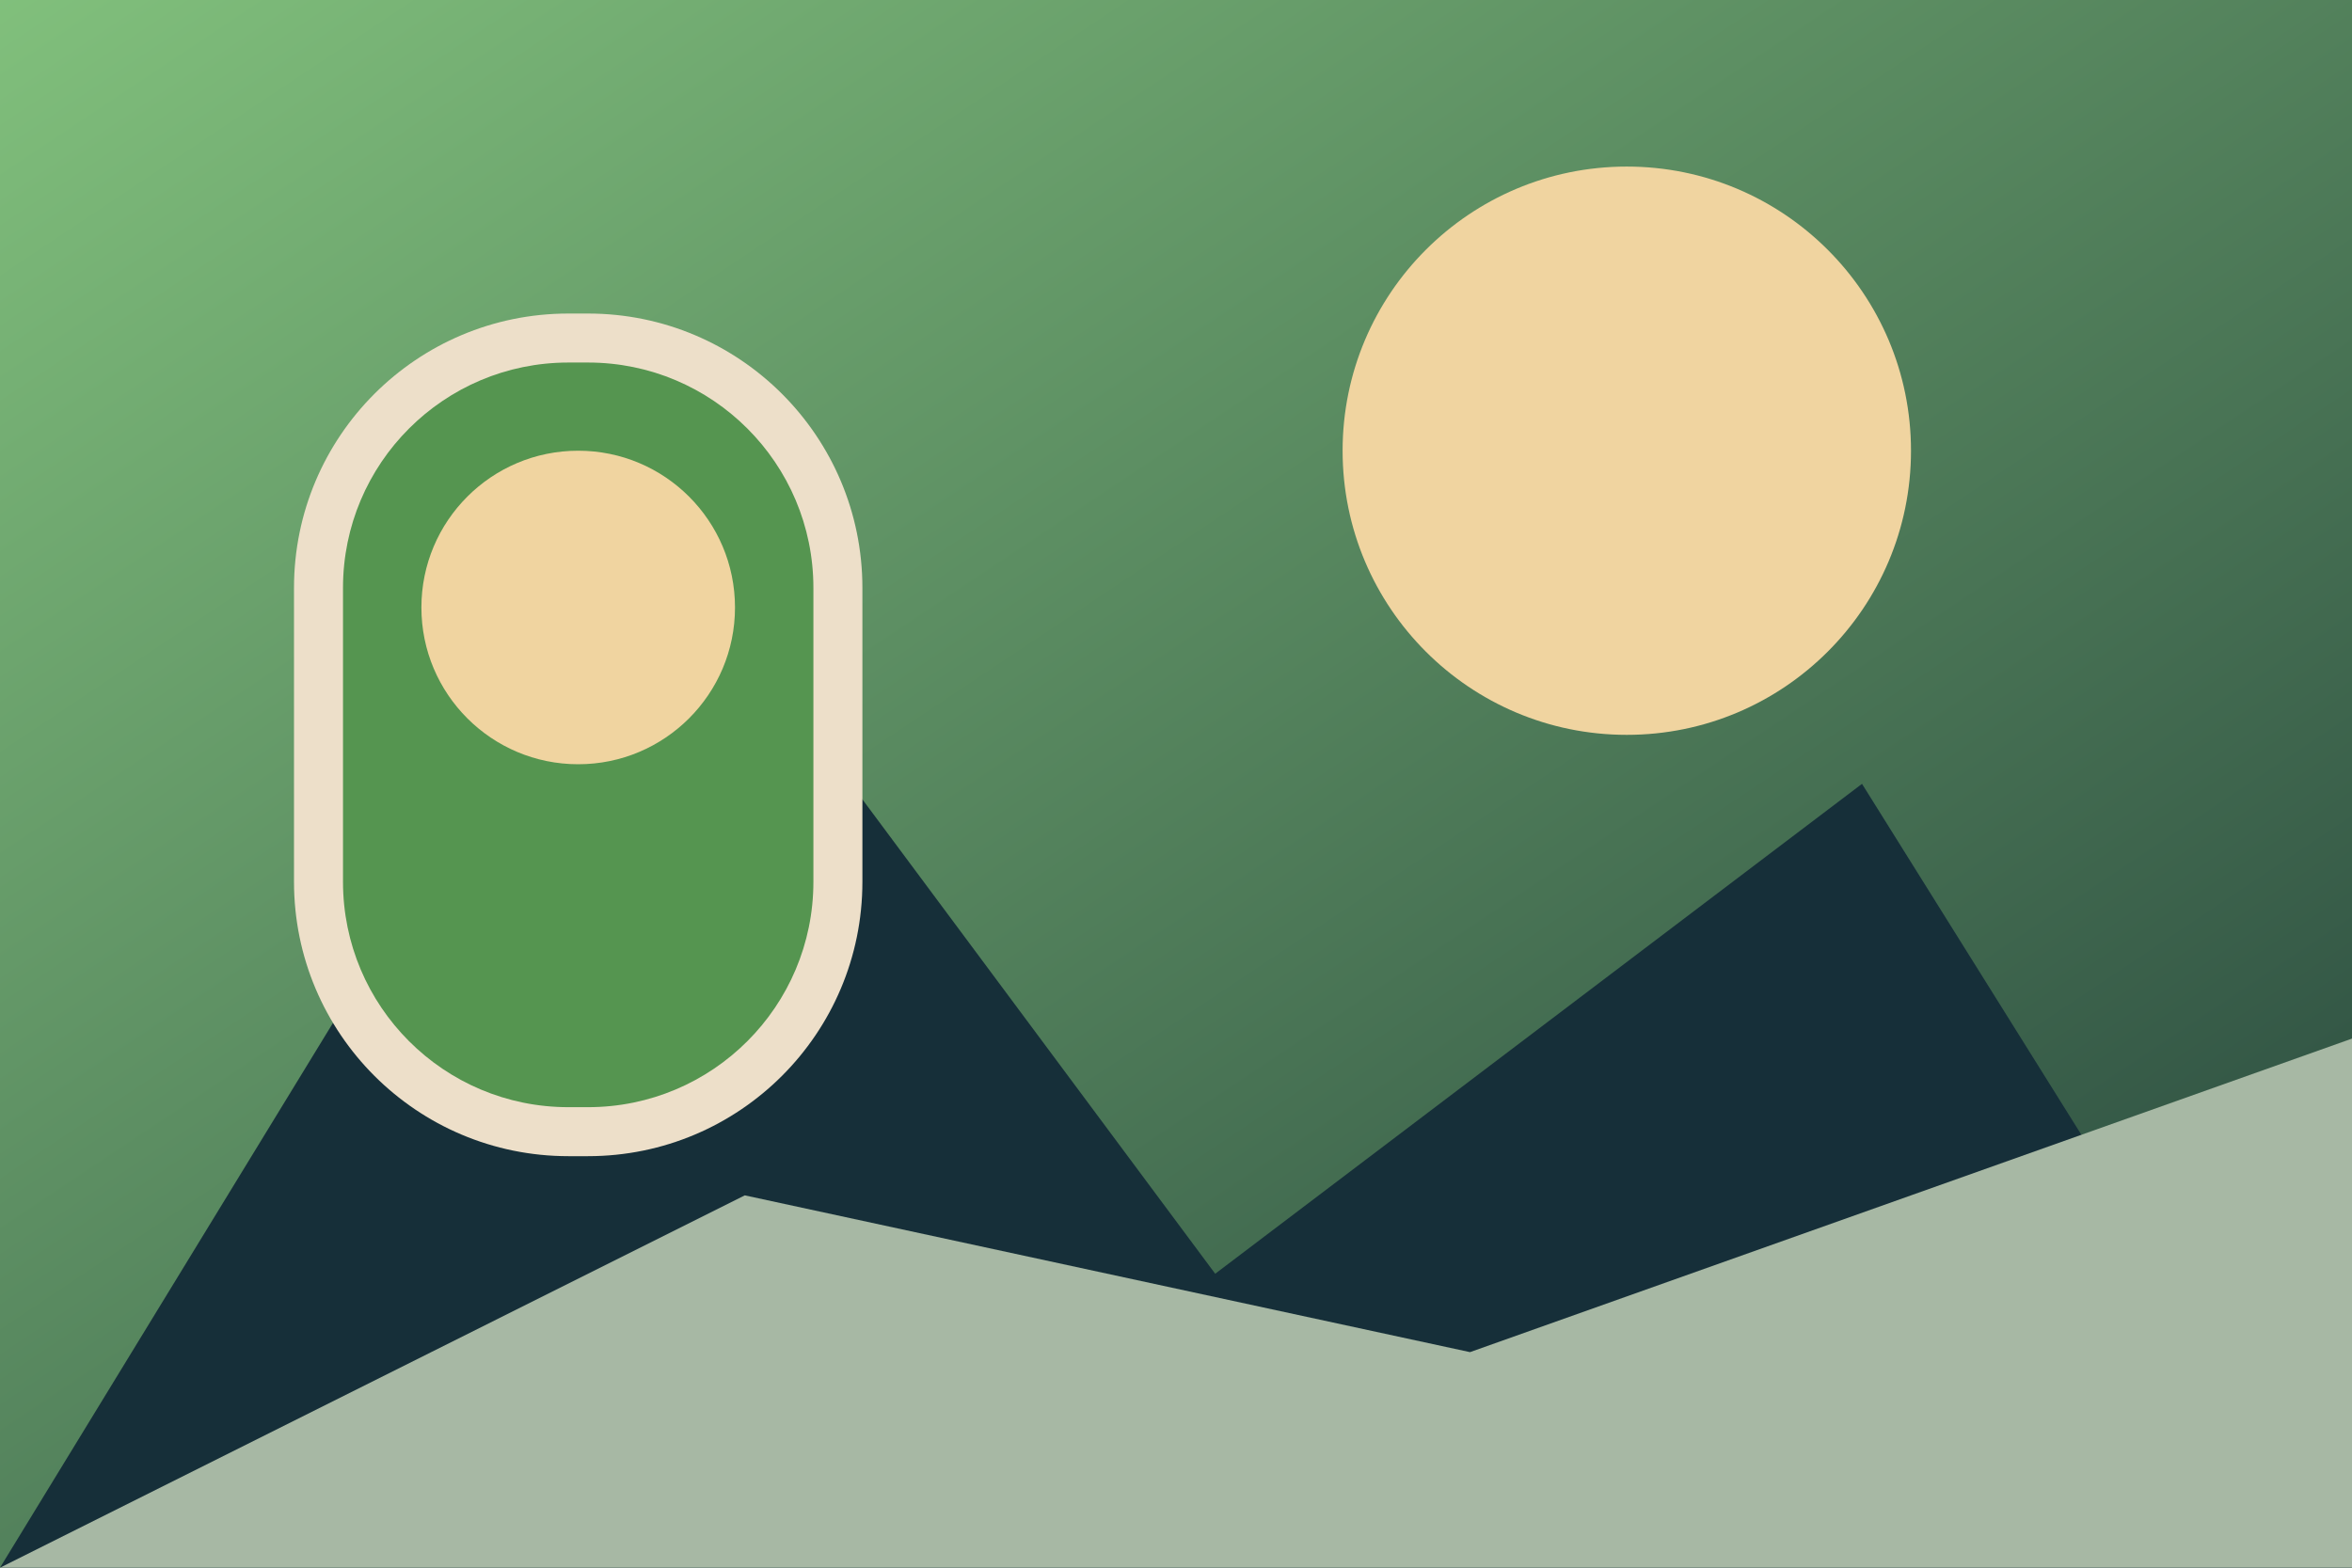
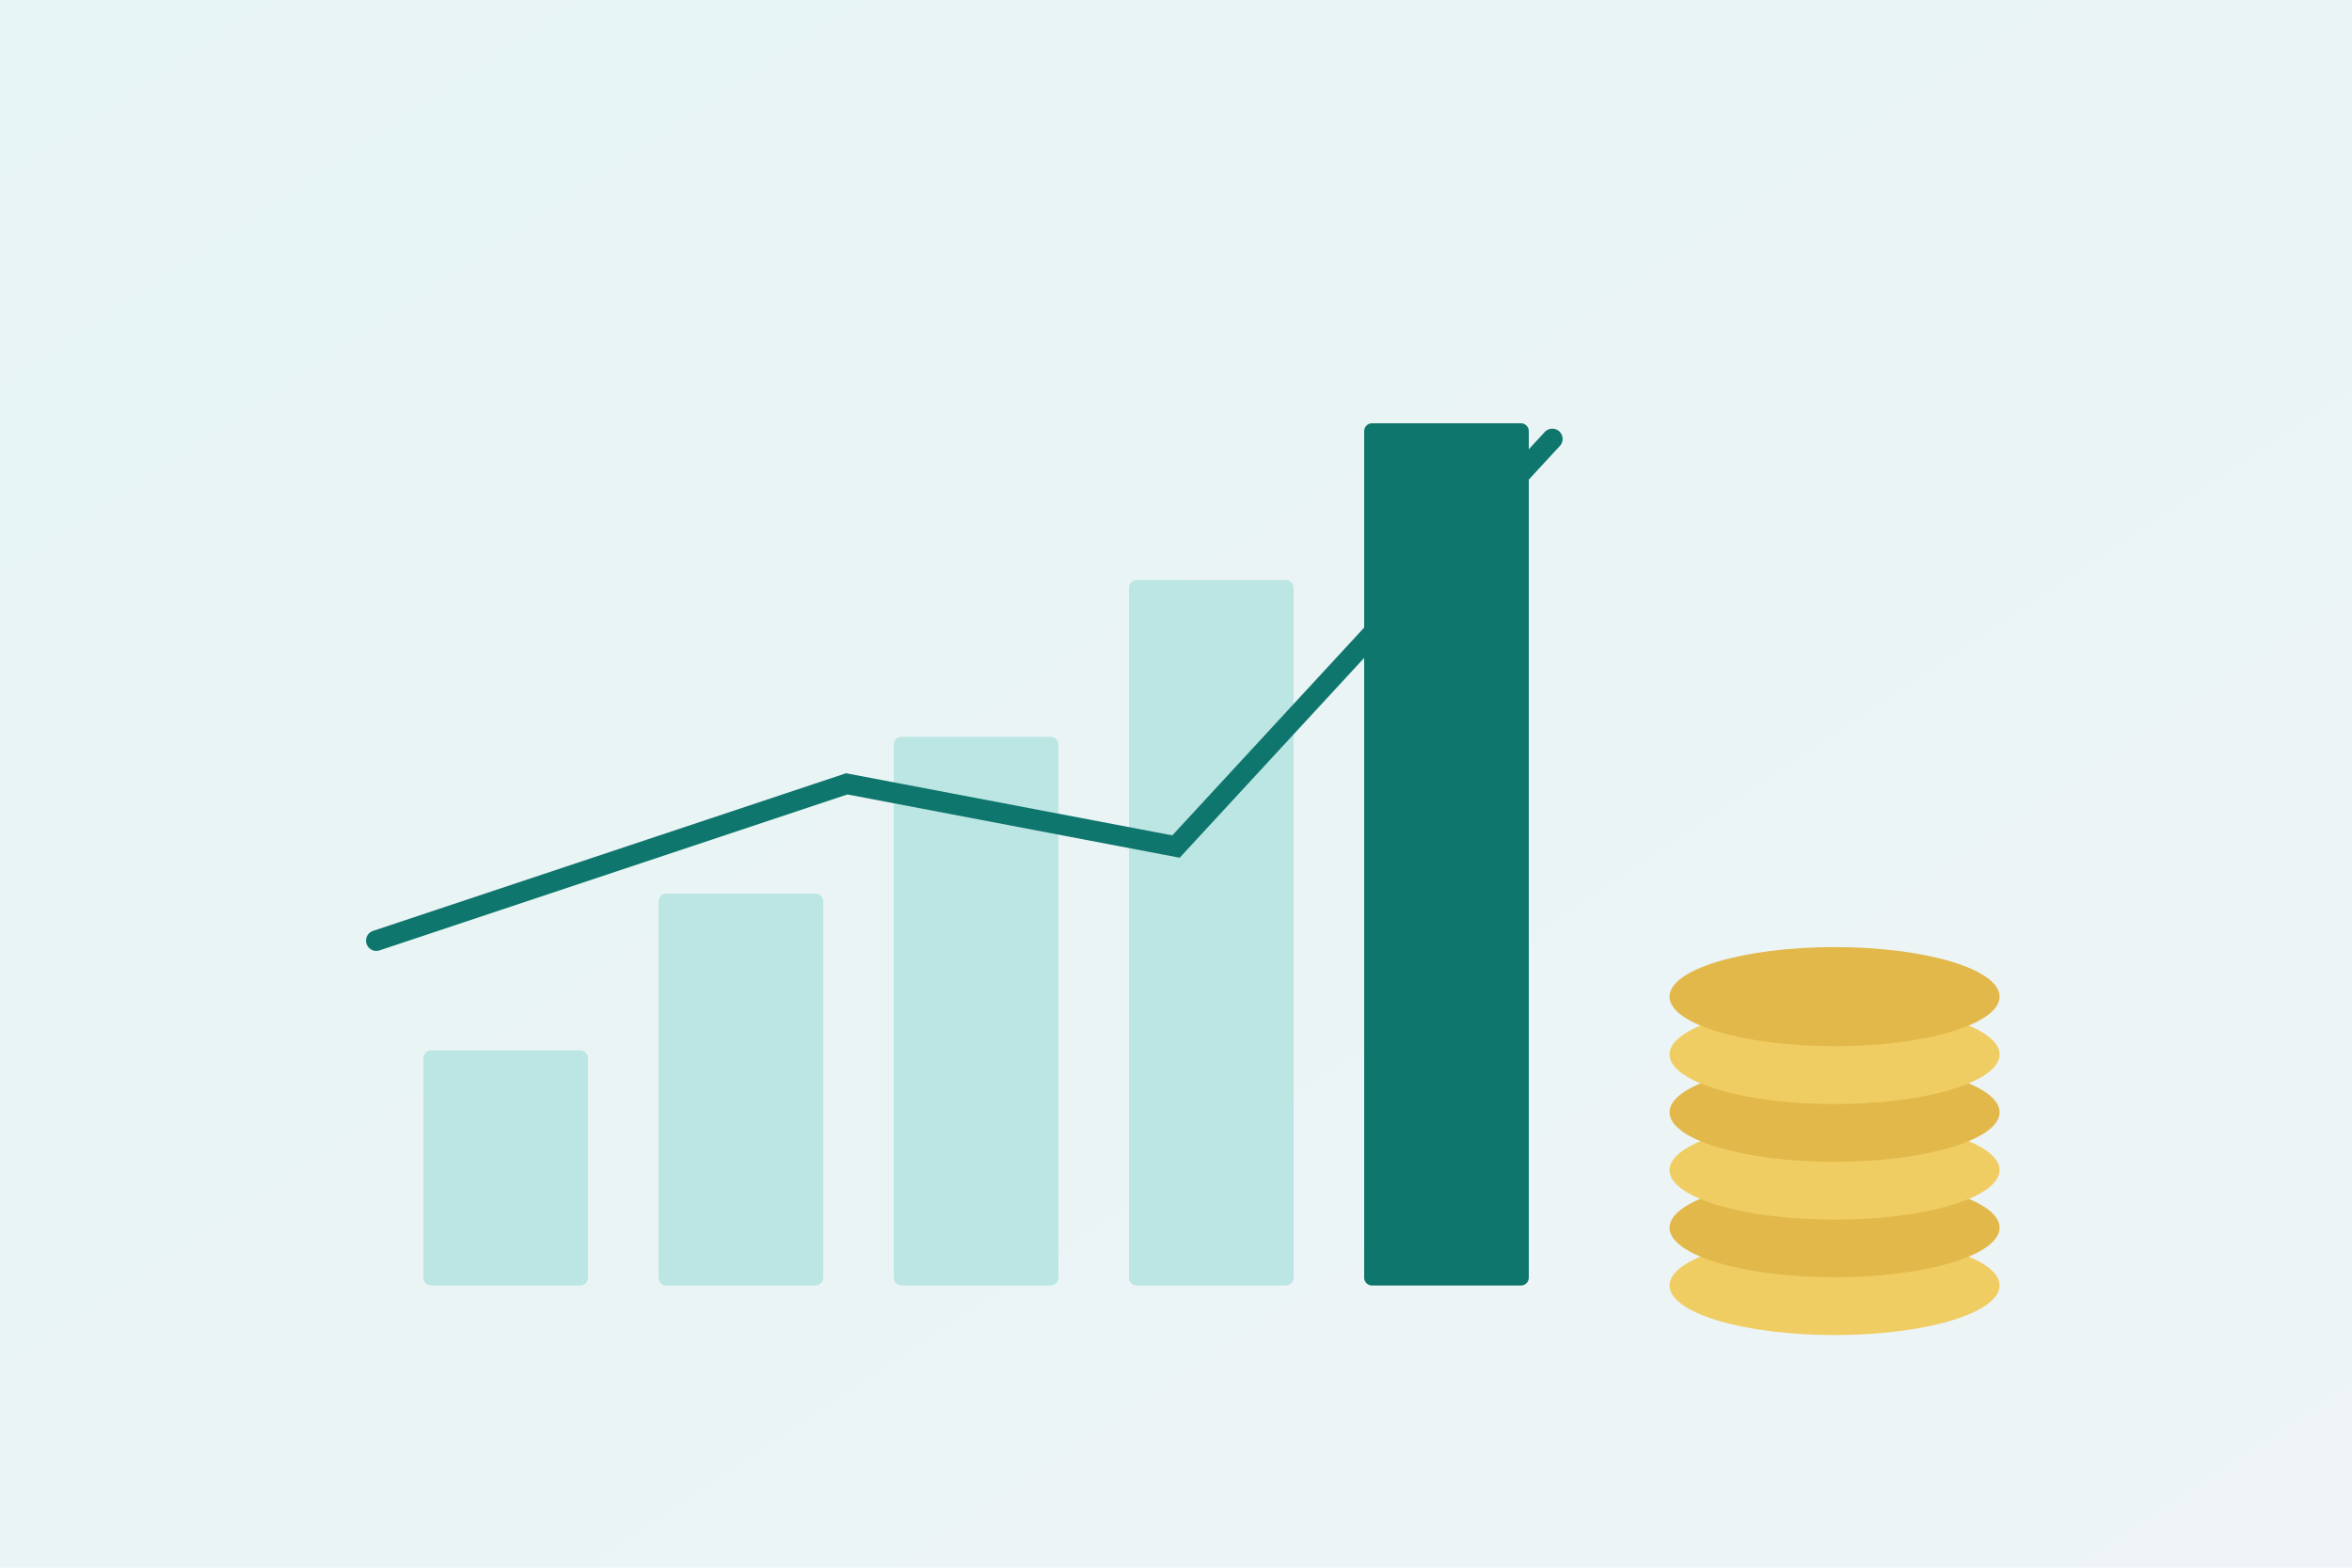
- <svg xmlns="http://www.w3.org/2000/svg" viewBox="0 0 1200 800">
+ <svg xmlns="http://www.w3.org/2000/svg" width="1200" height="800" viewBox="0 0 1200 800">
  <defs>
-     <linearGradient id="a" x2="1" y2="1">
-       <stop stop-color="hsl(116,35%,62%)" />
-       <stop offset="1" stop-color="hsl(166,30%,20%)" />
+     <linearGradient id="bg726748" x1="0" y1="0" x2="1" y2="1">
+       <stop offset="0" stop-color="#e6f4f3" />
+       <stop offset="1" stop-color="#eef4f7" />
    </linearGradient>
  </defs>
-   <rect width="1200" height="800" fill="url(#a)" />
-   <circle cx="830" cy="230" r="145" fill="#f0d4a0" />
-   <path d="M0 800 L330 260 L620 650 L950 400 L1200 800" fill="#162f39" />
-   <path d="M0 800 L380 610 L750 690 L1200 530 V800" fill="#a7b8a4" />
-   <rect x="150" y="160" width="290" height="430" rx="140" fill="#eddfc9" />
-   <rect x="175" y="185" width="240" height="380" rx="115" fill="hsl(116,30%,45%)" />
-   <circle cx="295" cy="310" r="80" fill="#f0d4a0" />
+   <rect width="1200" height="800" fill="url(#bg726748)" />
+   <rect x="216" y="536" width="84" height="120" rx="4" fill="#bce6e3" />
+   <rect x="336" y="456" width="84" height="200" rx="4" fill="#bce6e3" />
+   <rect x="456" y="376" width="84" height="280" rx="4" fill="#bce6e3" />
+   <rect x="576" y="296" width="84" height="360" rx="4" fill="#bce6e3" />
+   <rect x="696" y="216" width="84" height="440" rx="4" fill="#0f766e" />
+   <ellipse cx="936" cy="656" rx="84.2" ry="25.3" fill="#f0cd63" />
+   <ellipse cx="936" cy="626.5" rx="84.2" ry="25.3" fill="#e2b84a" />
+   <ellipse cx="936" cy="597.1" rx="84.2" ry="25.3" fill="#f0cd63" />
+   <ellipse cx="936" cy="567.6" rx="84.2" ry="25.3" fill="#e2b84a" />
+   <ellipse cx="936" cy="538.1" rx="84.2" ry="25.3" fill="#f0cd63" />
+   <ellipse cx="936" cy="508.6" rx="84.2" ry="25.3" fill="#e2b84a" />
+   <path d="M192 480 L432 400 L600 432 L792 224" stroke="#0f766e" stroke-width="10.5" fill="none" stroke-linecap="round" />
</svg>
